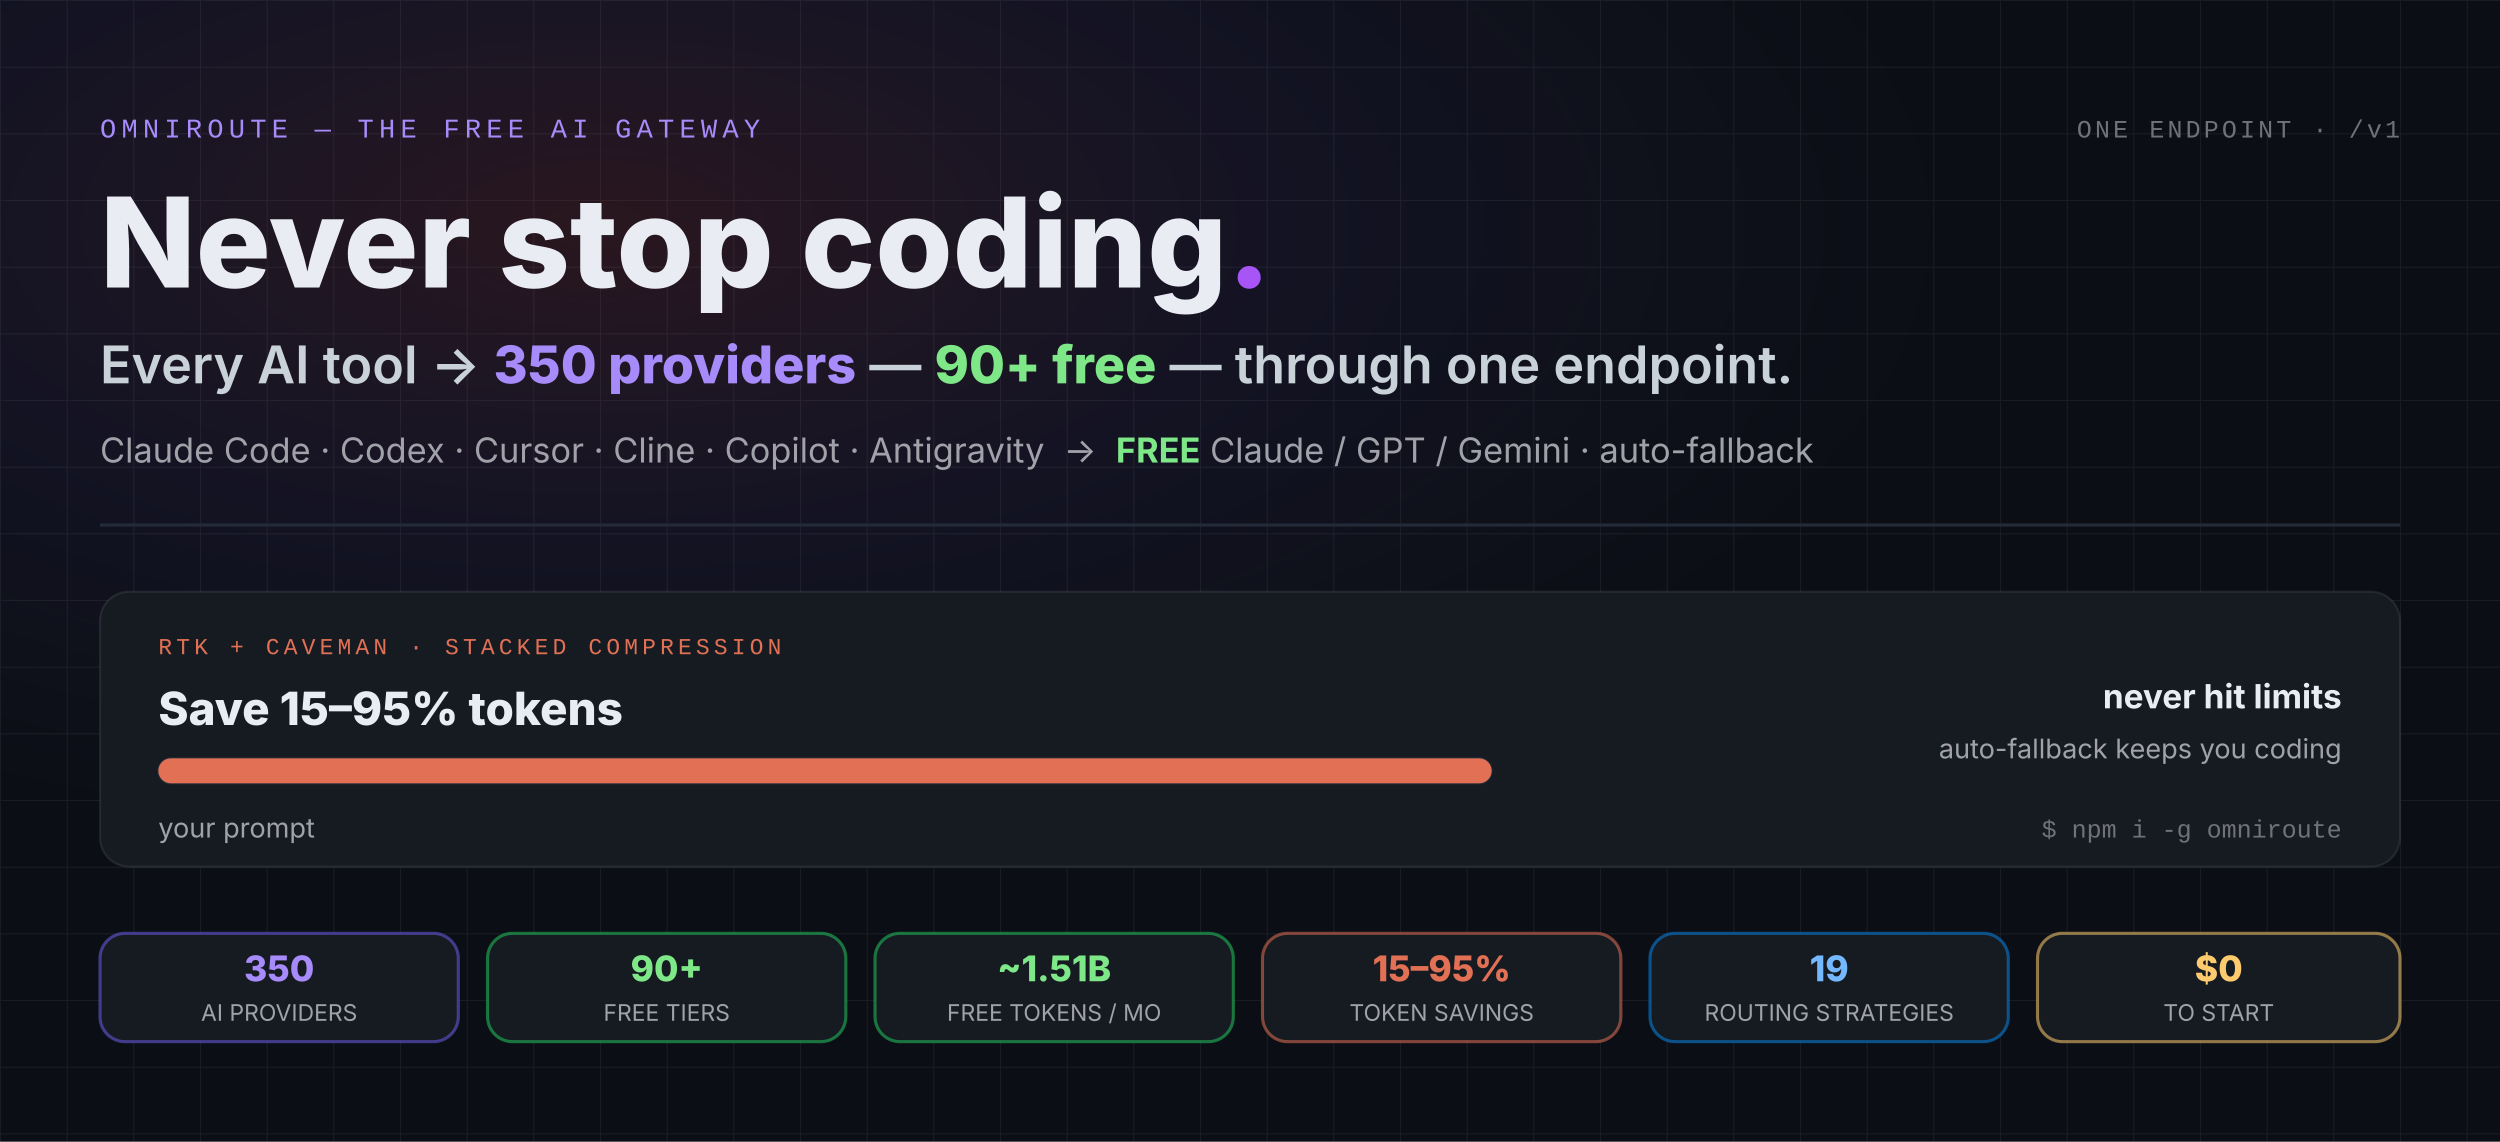
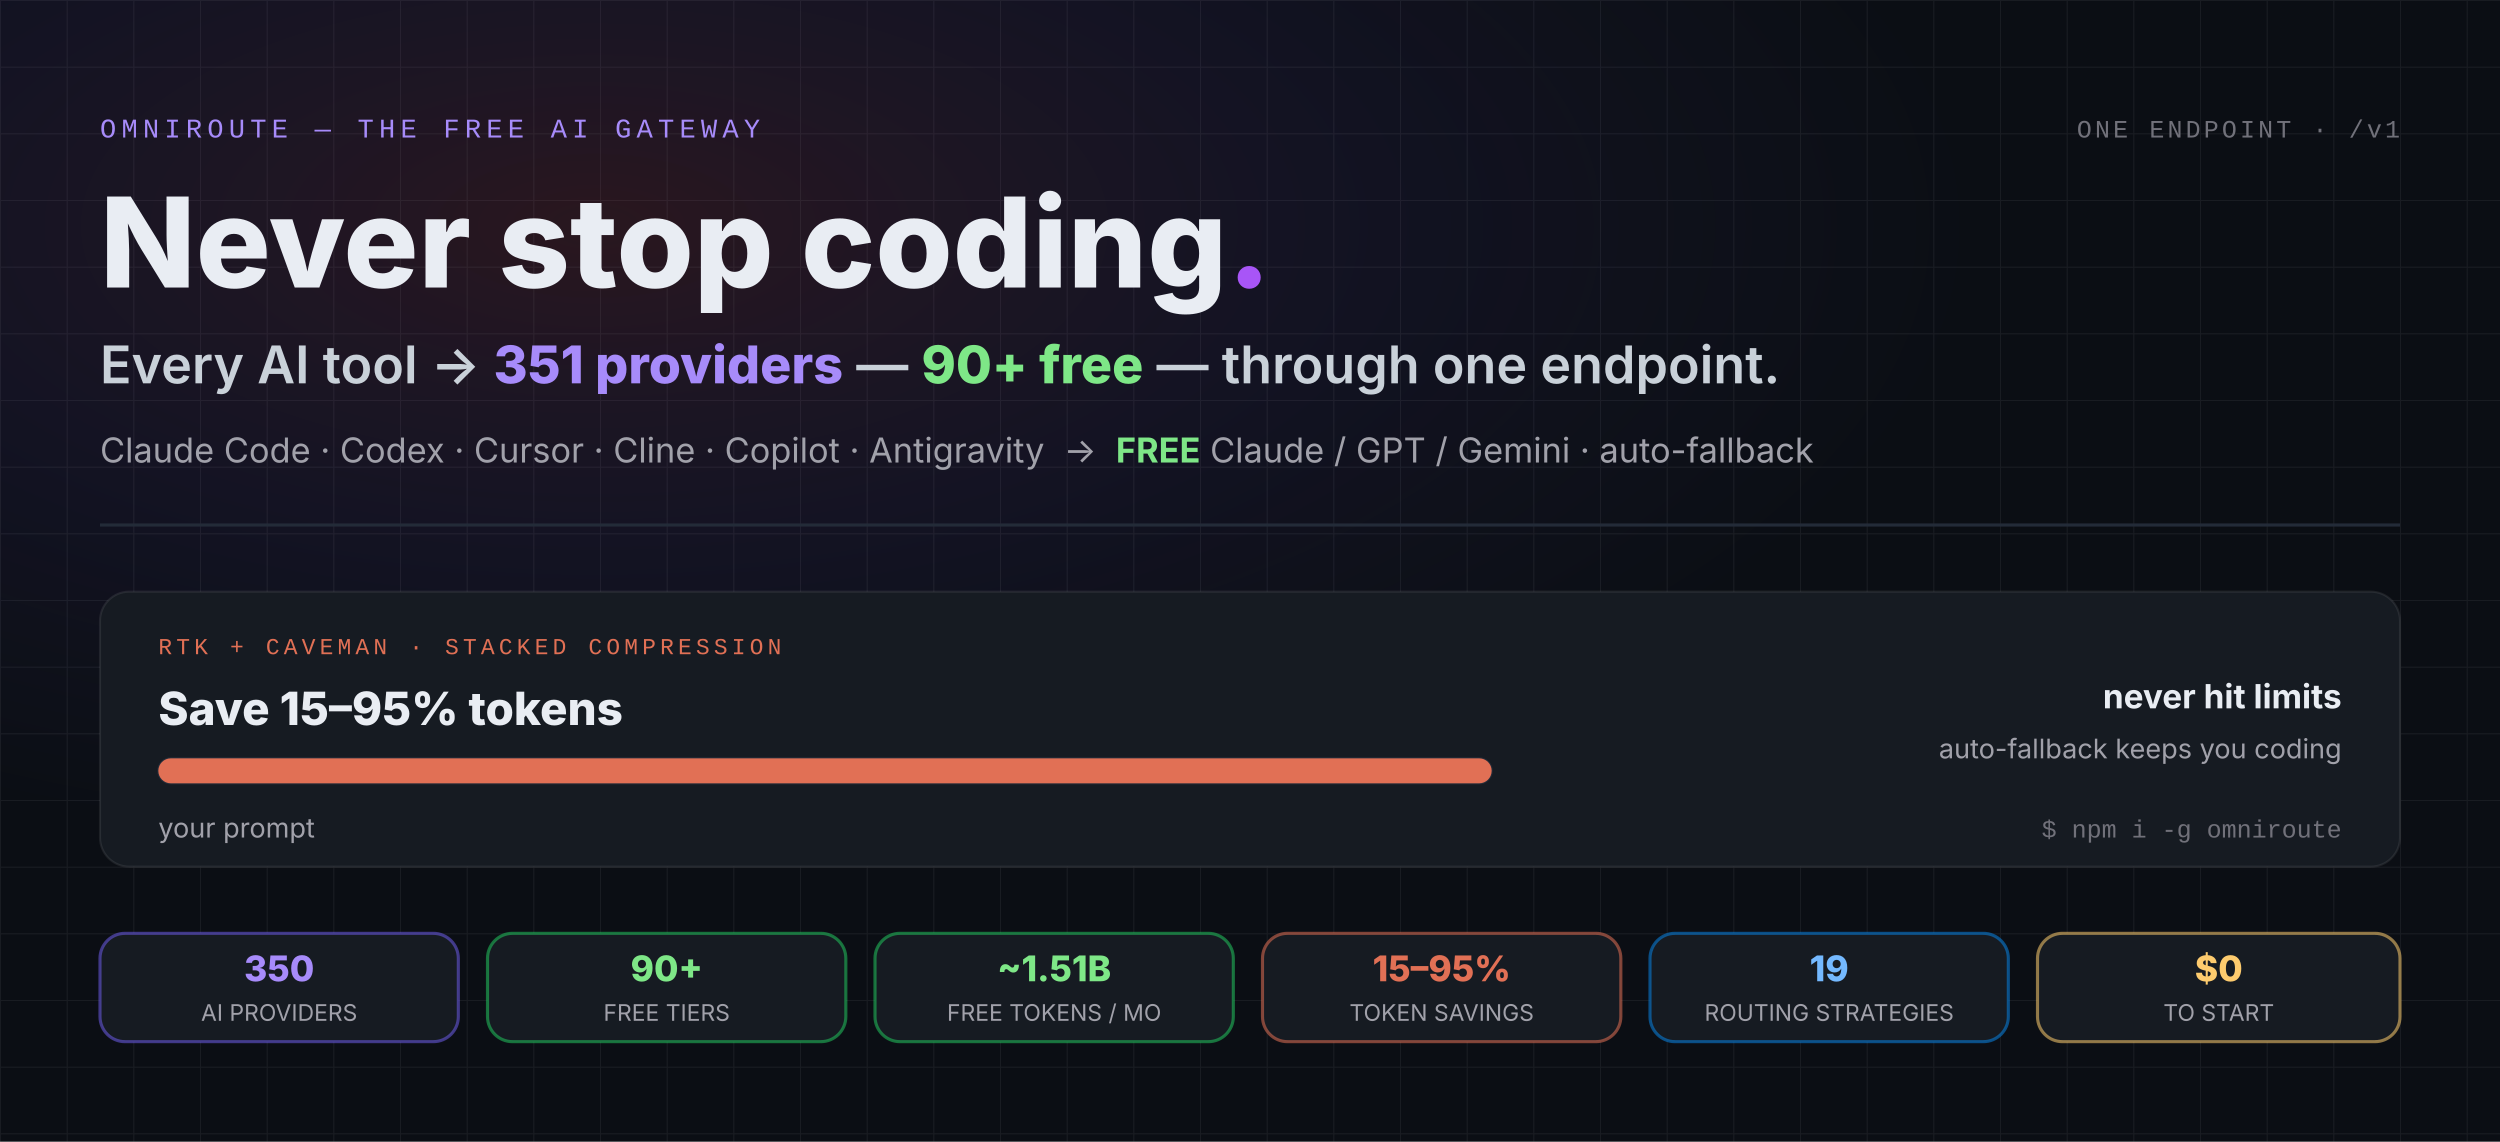
- <svg xmlns="http://www.w3.org/2000/svg" viewBox="0 0 1200 548" role="img" aria-label="OmniRoute hero: Never stop coding. Every AI tool to 350 providers — 90+ free — through one endpoint. Claude Code, Codex, Cursor, Cline, Copilot and Antigravity into free Claude, GPT and Gemini with auto-fallback. RTK + Caveman stacked compression saves 15 to 95 percent of tokens — about 89 percent average on tool-heavy sessions — so you never hit limits. Stats: 350 AI providers, 90+ free tiers, about 1.51B free tokens per month, 15 to 95 percent token savings, 19 routing strategies, zero dollars to start.">
+ <svg xmlns="http://www.w3.org/2000/svg" viewBox="0 0 1200 548" role="img" aria-label="OmniRoute hero: Never stop coding. Every AI tool to 351 providers — 90+ free — through one endpoint. Claude Code, Codex, Cursor, Cline, Copilot and Antigravity into free Claude, GPT and Gemini with auto-fallback. RTK + Caveman stacked compression saves 15 to 95 percent of tokens — about 89 percent average on tool-heavy sessions — so you never hit limits. Stats: 351 AI providers, 90+ free tiers, about 1.51B free tokens per month, 15 to 95 percent token savings, 19 routing strategies, zero dollars to start.">
  <defs>
    <pattern id="gridPaperH" width="32" height="32" patternUnits="userSpaceOnUse">
      <path d="M 32 0 L 0 0 0 32" fill="none" stroke="#ffffff" stroke-opacity="0.06" stroke-width="1" />
    </pattern>
    <radialGradient id="bgGlowH" cx="24%" cy="20%" r="55%">
      <stop offset="0%" stop-color="#e54d5e" stop-opacity="0.14" />
      <stop offset="55%" stop-color="#8b5cf6" stop-opacity="0.06" />
      <stop offset="100%" stop-color="#6366f1" stop-opacity="0" />
    </radialGradient>
    <linearGradient id="gradBrandH" x1="0" y1="0" x2="1" y2="1">
      <stop offset="0%" stop-color="#e54d5e" />
      <stop offset="100%" stop-color="#a855f7" />
    </linearGradient>
    <path id="dividerPathH" d="M 48,252 L 1152,252" />
  </defs>
  <rect width="1200" height="548" fill="#0b0e14" />
  <rect width="1200" height="548" fill="url(#gridPaperH)" />
  <rect width="1200" height="548" fill="url(#bgGlowH)" />
  <text x="48" y="66" font-family="Consolas, 'Courier New', monospace" font-size="13" letter-spacing="2.5" fill="#a78bfa">OMNIROUTE — THE FREE AI GATEWAY</text>
  <text x="1152" y="66" text-anchor="end" font-family="Consolas, 'Courier New', monospace" font-size="12" letter-spacing="1.5" fill="#71717a">ONE ENDPOINT · /v1</text>
  <text x="48" y="138" font-family="Inter, 'Segoe UI', Arial, Helvetica, system-ui, sans-serif" font-size="60" font-weight="800" fill="#e9edf3">Never stop coding<tspan fill="#a855f7">.</tspan>
  </text>
-   <text x="48" y="184" font-family="Inter, 'Segoe UI', Arial, Helvetica, system-ui, sans-serif" font-size="25" font-weight="600" fill="#c9d1d9">Every AI tool → <tspan fill="#a78bfa" font-weight="800">350 providers</tspan> — <tspan fill="#7ee787" font-weight="800">90+ free</tspan> — through one endpoint.</text>
+   <text x="48" y="184" font-family="Inter, 'Segoe UI', Arial, Helvetica, system-ui, sans-serif" font-size="25" font-weight="600" fill="#c9d1d9">Every AI tool → <tspan fill="#a78bfa" font-weight="800">351 providers</tspan> — <tspan fill="#7ee787" font-weight="800">90+ free</tspan> — through one endpoint.</text>
  <text x="48" y="222" font-family="Inter, 'Segoe UI', Arial, Helvetica, system-ui, sans-serif" font-size="16.5" fill="#a1a1aa">Claude Code · Codex · Cursor · Cline · Copilot · Antigravity  →  <tspan fill="#7ee787" font-weight="700">FREE</tspan> Claude / GPT / Gemini · auto-fallback</text>
  <line x1="48" y1="252" x2="1152" y2="252" stroke="#232b38" stroke-width="1.5" />
  <circle r="4" fill="url(#gradBrandH)" opacity="0">
    <animateMotion dur="6s" repeatCount="indefinite" keyPoints="0;1" keyTimes="0;1" calcMode="linear">
      <mpath href="#dividerPathH" />
    </animateMotion>
    <animate attributeName="opacity" values="0;0.9;0.9;0" keyTimes="0;0.08;0.6;0.75" dur="6s" repeatCount="indefinite" />
  </circle>
  <g>
    <rect x="48" y="284" width="1104" height="132" rx="14" fill="#161b22" stroke="#ffffff" stroke-opacity="0.08" stroke-width="1" />
    <text x="76" y="314" font-family="Consolas, 'Courier New', monospace" font-size="11" letter-spacing="2" fill="#e17055">RTK + CAVEMAN · STACKED COMPRESSION</text>
    <text x="76" y="348" font-family="Inter, 'Segoe UI', Arial, Helvetica, system-ui, sans-serif" font-size="22" font-weight="800" fill="#e9edf3">Save 15–95% tokens</text>
    <rect x="76" y="364" width="640" height="12" rx="6" fill="#0b0e14" stroke="#232b38" stroke-width="1" />
    <rect x="76" y="364" width="640" height="12" rx="6" fill="#e17055">
      <animate attributeName="width" values="640;640;70;70;640" keyTimes="0;0.12;0.5;0.88;1" dur="8s" repeatCount="indefinite" calcMode="spline" keySplines="0.4 0 0.2 1;0.4 0 0.2 1;0.4 0 0.2 1;0.4 0 0.2 1" />
    </rect>
    <text x="76" y="402" font-family="Inter, 'Segoe UI', Arial, Helvetica, system-ui, sans-serif" font-size="13" fill="#a1a1aa">your prompt
      <animate attributeName="opacity" values="1;1;0;0;1" keyTimes="0;0.12;0.35;0.88;1" dur="8s" repeatCount="indefinite" calcMode="discrete" />
    </text>
    <text x="76" y="402" font-family="Inter, 'Segoe UI', Arial, Helvetica, system-ui, sans-serif" font-size="13" font-weight="700" fill="#e17055" opacity="0">−89% avg on tool-heavy sessions
      <animate attributeName="opacity" values="0;0;1;1;0" keyTimes="0;0.35;0.36;0.88;1" dur="8s" repeatCount="indefinite" calcMode="discrete" />
    </text>
    <text x="1124" y="340" text-anchor="end" font-family="Inter, 'Segoe UI', Arial, Helvetica, system-ui, sans-serif" font-size="16" font-weight="700" fill="#e9edf3">never hit limits</text>
    <text x="1124" y="364" text-anchor="end" font-family="Inter, 'Segoe UI', Arial, Helvetica, system-ui, sans-serif" font-size="13" fill="#a1a1aa">auto-fallback keeps you coding</text>
    <text x="1124" y="402" text-anchor="end" font-family="Consolas, 'Courier New', monospace" font-size="12" fill="#71717a">$ npm i -g omniroute</text>
  </g>
  <g font-family="Inter, 'Segoe UI', Arial, Helvetica, system-ui, sans-serif" text-anchor="middle">
    <rect x="48" y="448" width="172" height="52" rx="12" fill="#161b22" stroke="#6c5ce7" stroke-opacity="0.55" stroke-width="1.5" />
    <text x="134" y="471" font-size="17" font-weight="800" fill="#a78bfa">350</text>
    <text x="134" y="490" font-size="11" fill="#a1a1aa">AI PROVIDERS</text>
    <rect x="234" y="448" width="172" height="52" rx="12" fill="#161b22" stroke="#22c55e" stroke-opacity="0.55" stroke-width="1.5" />
    <text x="320" y="471" font-size="17" font-weight="800" fill="#7ee787">90+</text>
    <text x="320" y="490" font-size="11" fill="#a1a1aa">FREE TIERS</text>
    <rect x="420" y="448" width="172" height="52" rx="12" fill="#161b22" stroke="#22c55e" stroke-opacity="0.55" stroke-width="1.5" />
    <text x="506" y="471" font-size="17" font-weight="800" fill="#7ee787">~1.51B</text>
    <text x="506" y="490" font-size="11" fill="#a1a1aa">FREE TOKENS / MO</text>
    <rect x="606" y="448" width="172" height="52" rx="12" fill="#161b22" stroke="#e17055" stroke-opacity="0.55" stroke-width="1.5" />
    <text x="692" y="471" font-size="17" font-weight="800" fill="#e17055">15–95%</text>
    <text x="692" y="490" font-size="11" fill="#a1a1aa">TOKEN SAVINGS</text>
    <rect x="792" y="448" width="172" height="52" rx="12" fill="#161b22" stroke="#0984e3" stroke-opacity="0.55" stroke-width="1.5" />
    <text x="878" y="471" font-size="17" font-weight="800" fill="#74b9ff">19</text>
    <text x="878" y="490" font-size="11" fill="#a1a1aa">ROUTING STRATEGIES</text>
    <rect x="978" y="448" width="174" height="52" rx="12" fill="#161b22" stroke="#fdcb6e" stroke-opacity="0.55" stroke-width="1.5" />
    <text x="1065" y="471" font-size="17" font-weight="800" fill="#fdcb6e">$0</text>
    <text x="1065" y="490" font-size="11" fill="#a1a1aa">TO START</text>
  </g>
</svg>
